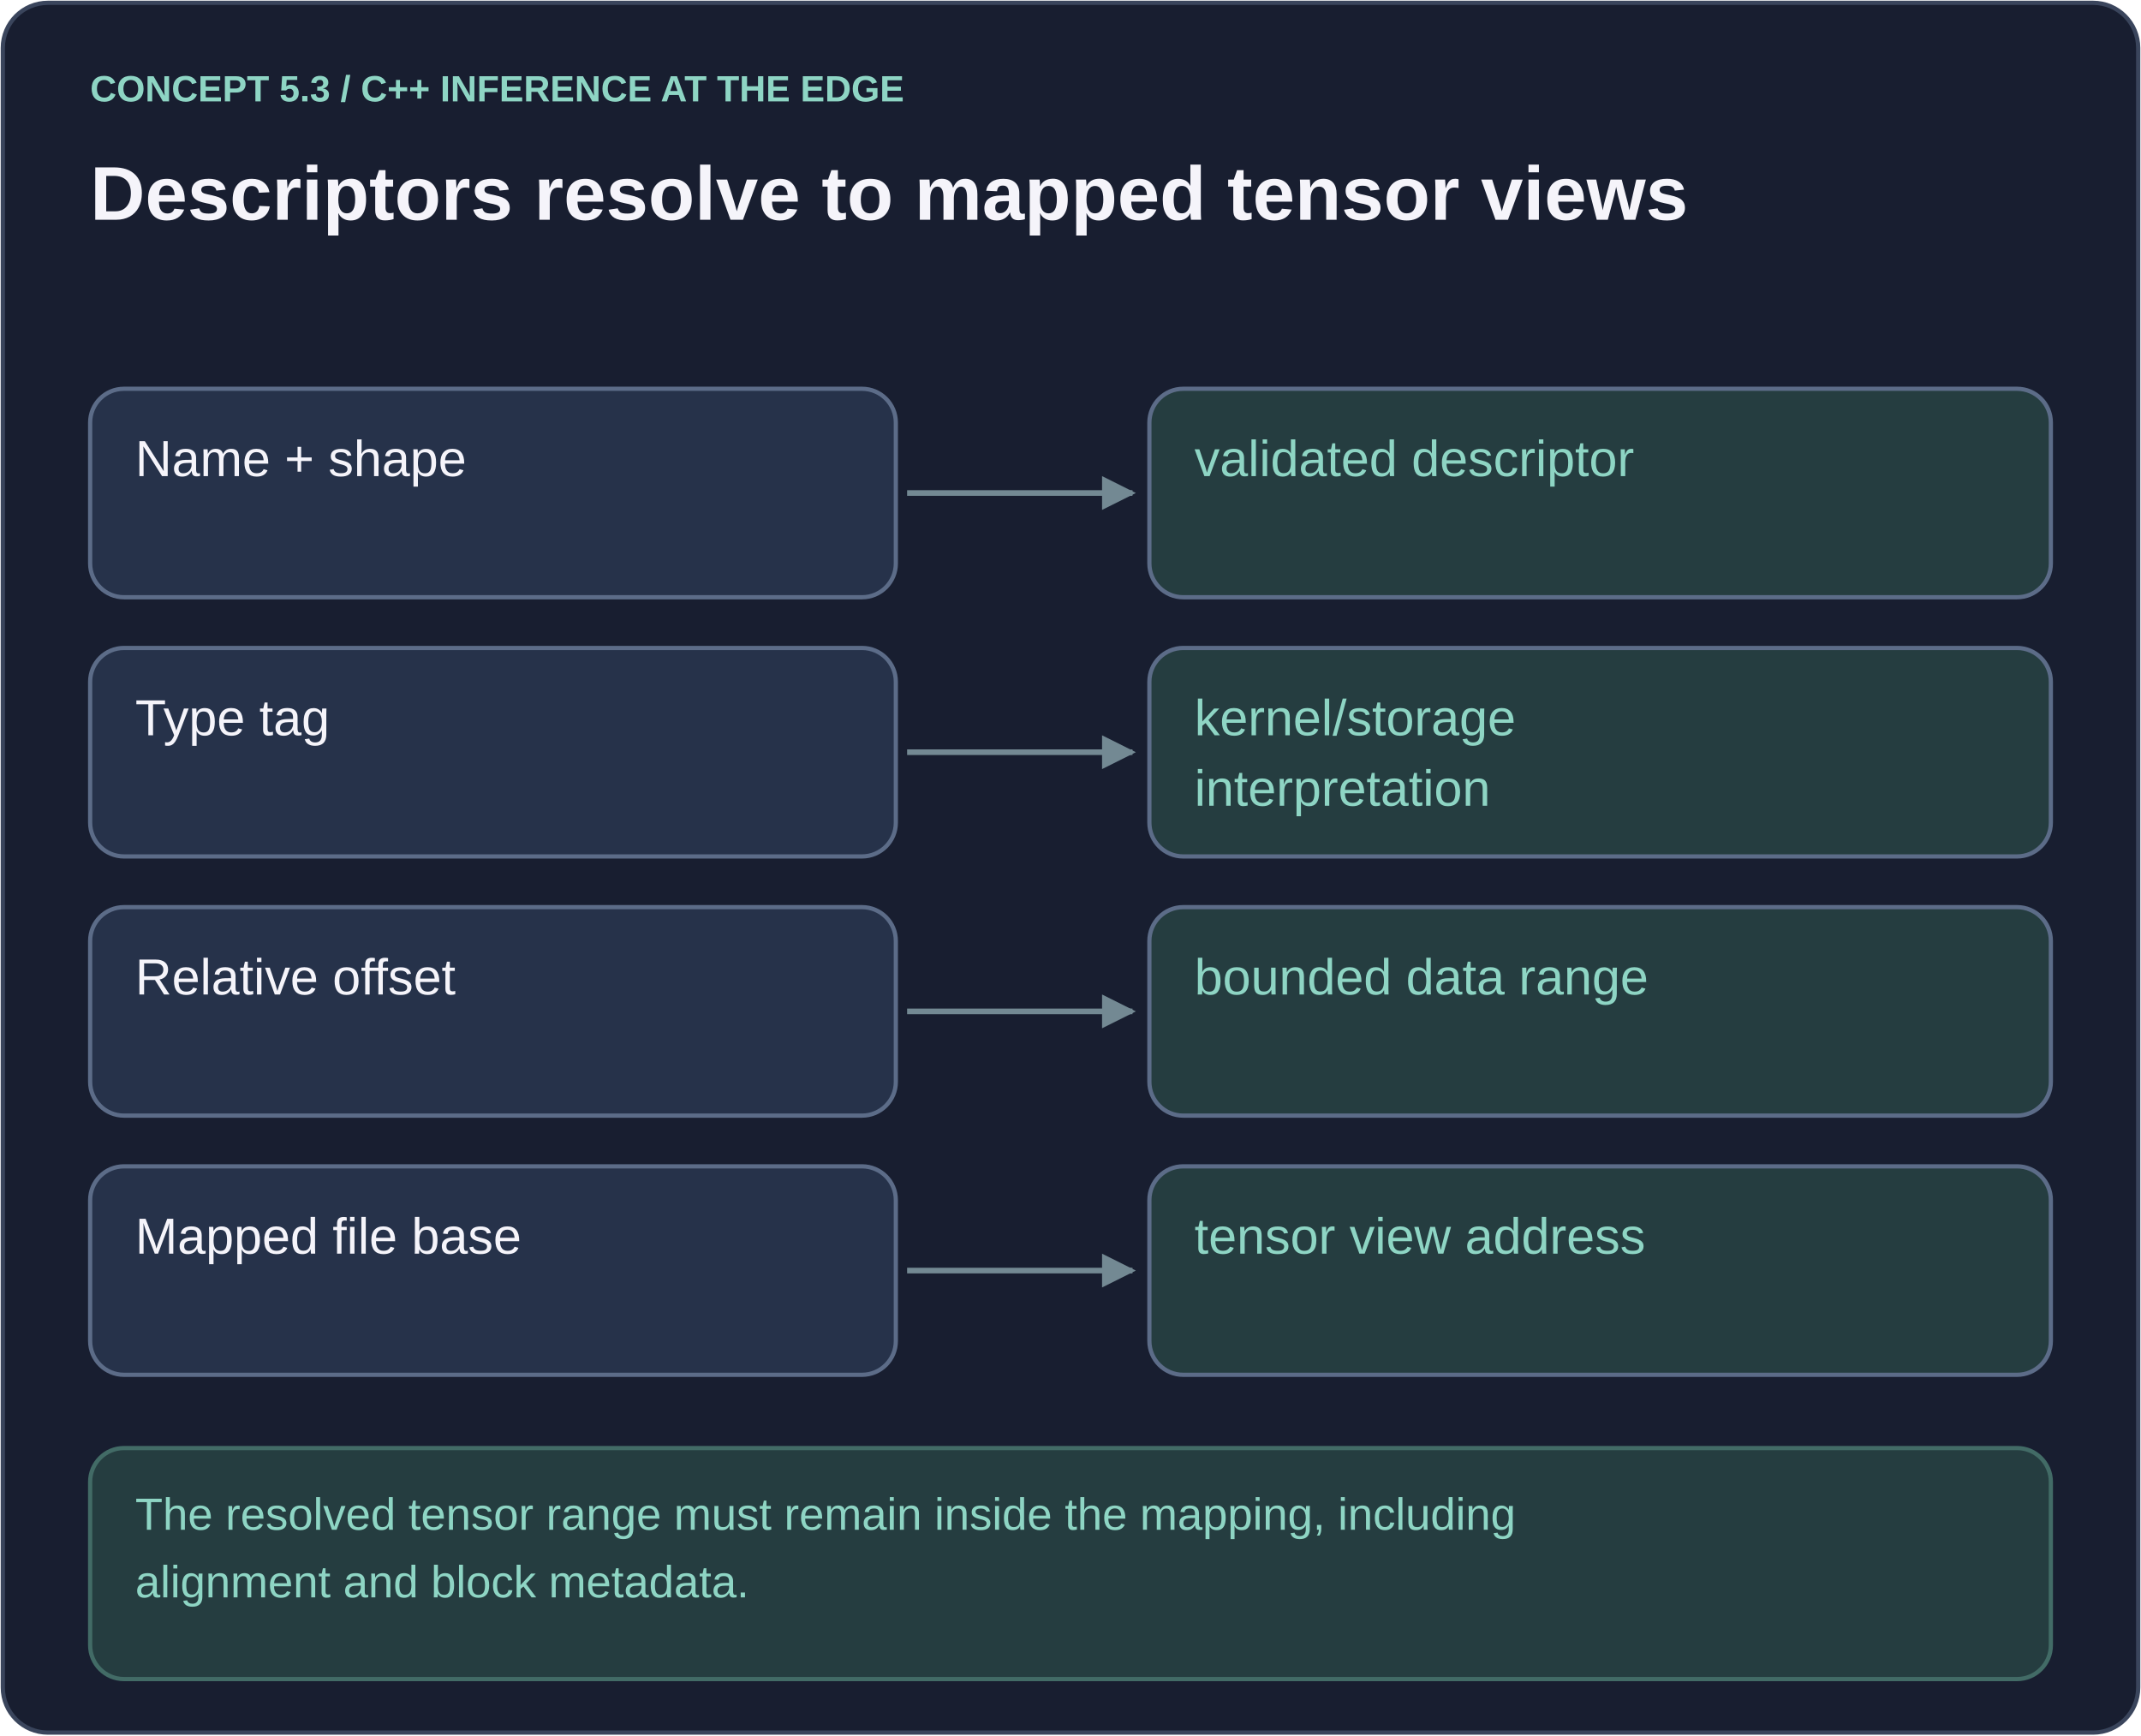
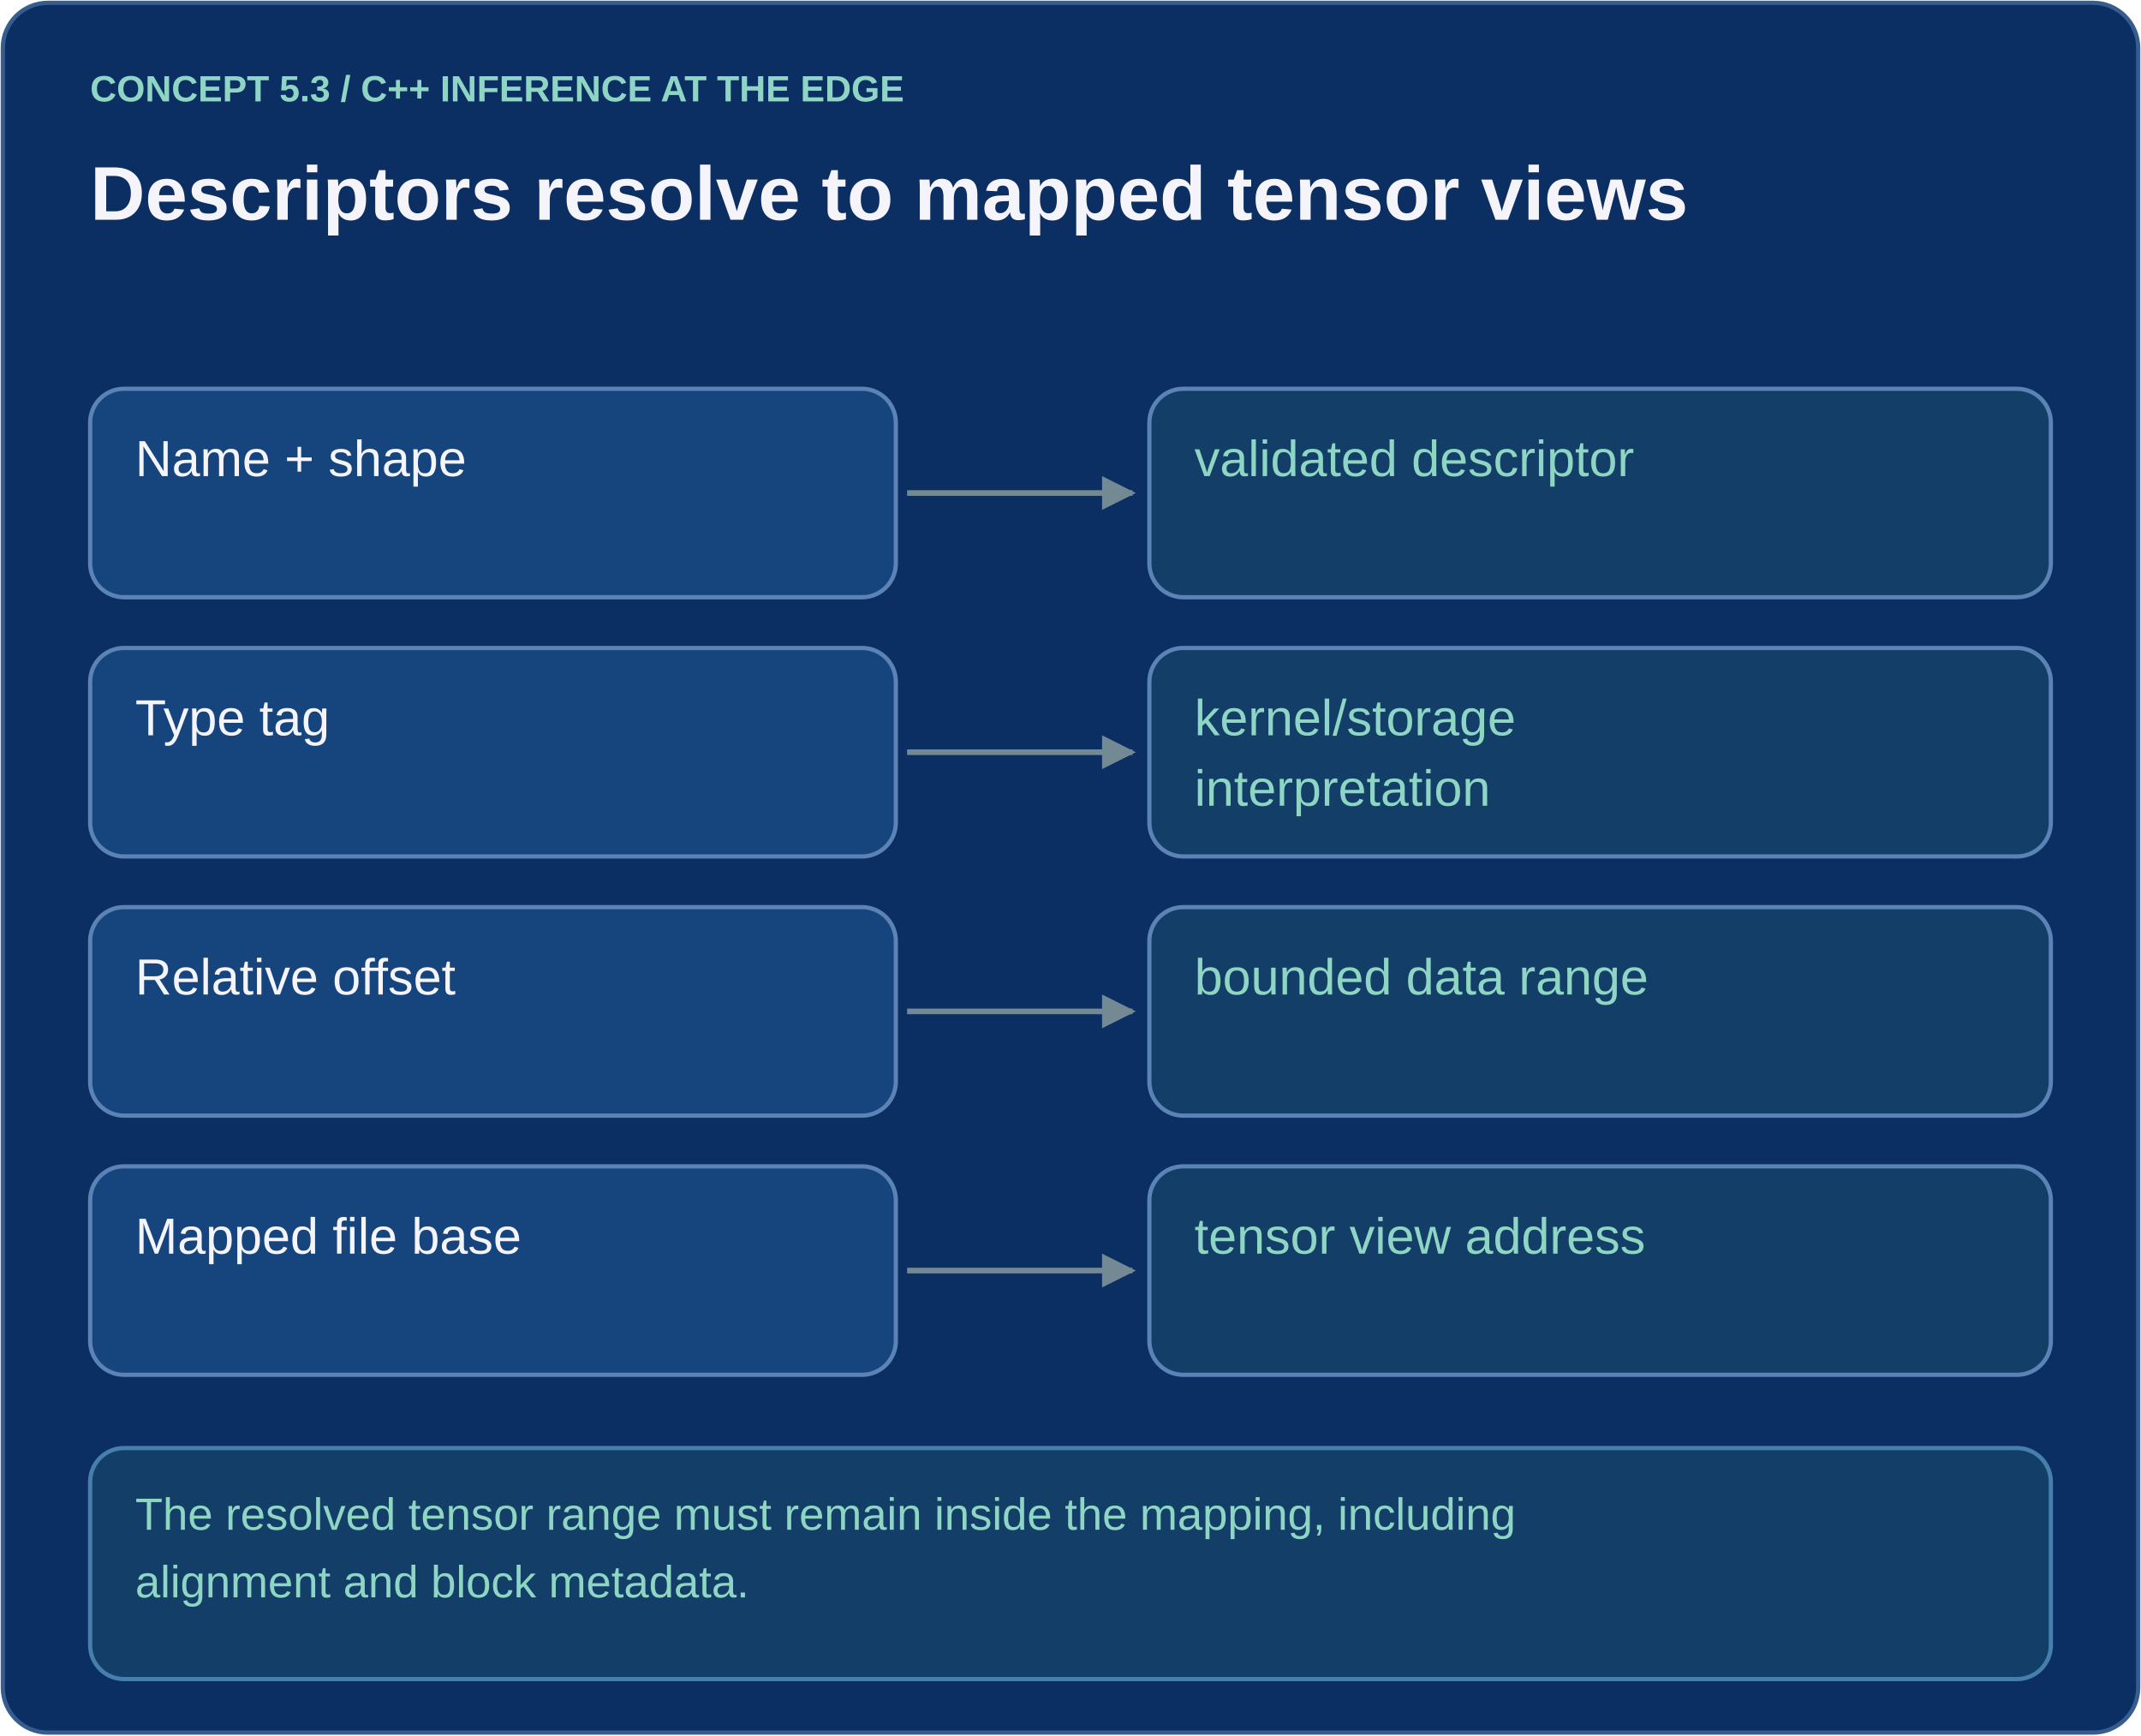
<svg xmlns="http://www.w3.org/2000/svg" width="760" height="616" viewBox="0 0 760 616" role="img" aria-labelledby="title desc">
  <defs>
    <marker id="arrow" viewBox="0 0 10 10" refX="9" refY="5" markerWidth="6" markerHeight="6" orient="auto-start-reverse">
      <path d="M0 0 L10 5 L0 10 Z" fill="#738993" />
    </marker>
  </defs>
  <g font-family="Arial, Helvetica, sans-serif">
-     <rect x="1" y="1" width="758" height="614" rx="16" fill="#181e30" stroke="#3a455c" stroke-width="1.5" />
+     <rect x="1" y="1" width="758" height="614" rx="16" fill="#0b2e63" stroke="#375d8e" stroke-width="1.5" />
    <text x="32" y="36" font-size="13" fill="#8ed5c4" font-weight="700" text-anchor="start">CONCEPT 5.3  /  C++ INFERENCE AT THE EDGE</text>
    <text x="32" y="78" font-size="27" fill="#f5f4fa" font-weight="600" text-anchor="start">Descriptors resolve to mapped tensor views</text>
-     <rect x="32" y="138" width="286" height="74" rx="12" fill="#26324a" stroke="#5c6c88" stroke-width="1.5" />
-     <rect x="408" y="138" width="320" height="74" rx="12" fill="#253d40" stroke="#5c6c88" stroke-width="1.5" />
+     <rect x="32" y="138" width="286" height="74" rx="12" fill="#16457e" stroke="#5b83b5" stroke-width="1.5" />
+     <rect x="408" y="138" width="320" height="74" rx="12" fill="#123e68" stroke="#5b83b5" stroke-width="1.5" />
    <text x="48" y="169" font-size="18" fill="#f5f4fa" font-weight="400" text-anchor="start">Name + shape</text>
    <text x="424" y="169" font-size="18" fill="#8ed5c4" font-weight="400" text-anchor="start">validated descriptor</text>
    <path d="M322 175 L402 175" fill="none" stroke="#738993" stroke-width="2" marker-end="url(#arrow)" />
-     <rect x="32" y="230" width="286" height="74" rx="12" fill="#26324a" stroke="#5c6c88" stroke-width="1.5" />
-     <rect x="408" y="230" width="320" height="74" rx="12" fill="#253d40" stroke="#5c6c88" stroke-width="1.5" />
+     <rect x="32" y="230" width="286" height="74" rx="12" fill="#16457e" stroke="#5b83b5" stroke-width="1.5" />
+     <rect x="408" y="230" width="320" height="74" rx="12" fill="#123e68" stroke="#5b83b5" stroke-width="1.5" />
    <text x="48" y="261" font-size="18" fill="#f5f4fa" font-weight="400" text-anchor="start">Type tag</text>
    <text x="424" y="261" font-size="18" fill="#8ed5c4" font-weight="400" text-anchor="start">kernel/storage</text>
    <text x="424" y="286" font-size="18" fill="#8ed5c4" font-weight="400" text-anchor="start">interpretation</text>
    <path d="M322 267 L402 267" fill="none" stroke="#738993" stroke-width="2" marker-end="url(#arrow)" />
-     <rect x="32" y="322" width="286" height="74" rx="12" fill="#26324a" stroke="#5c6c88" stroke-width="1.5" />
-     <rect x="408" y="322" width="320" height="74" rx="12" fill="#253d40" stroke="#5c6c88" stroke-width="1.5" />
+     <rect x="32" y="322" width="286" height="74" rx="12" fill="#16457e" stroke="#5b83b5" stroke-width="1.5" />
+     <rect x="408" y="322" width="320" height="74" rx="12" fill="#123e68" stroke="#5b83b5" stroke-width="1.5" />
    <text x="48" y="353" font-size="18" fill="#f5f4fa" font-weight="400" text-anchor="start">Relative offset</text>
    <text x="424" y="353" font-size="18" fill="#8ed5c4" font-weight="400" text-anchor="start">bounded data range</text>
    <path d="M322 359 L402 359" fill="none" stroke="#738993" stroke-width="2" marker-end="url(#arrow)" />
-     <rect x="32" y="414" width="286" height="74" rx="12" fill="#26324a" stroke="#5c6c88" stroke-width="1.5" />
-     <rect x="408" y="414" width="320" height="74" rx="12" fill="#253d40" stroke="#5c6c88" stroke-width="1.5" />
+     <rect x="32" y="414" width="286" height="74" rx="12" fill="#16457e" stroke="#5b83b5" stroke-width="1.5" />
+     <rect x="408" y="414" width="320" height="74" rx="12" fill="#123e68" stroke="#5b83b5" stroke-width="1.5" />
    <text x="48" y="445" font-size="18" fill="#f5f4fa" font-weight="400" text-anchor="start">Mapped file base</text>
    <text x="424" y="445" font-size="18" fill="#8ed5c4" font-weight="400" text-anchor="start">tensor view address</text>
    <path d="M322 451 L402 451" fill="none" stroke="#738993" stroke-width="2" marker-end="url(#arrow)" />
-     <rect x="32" y="514" width="696" height="82" rx="12" fill="#253d40" stroke="#426b66" stroke-width="1.5" />
+     <rect x="32" y="514" width="696" height="82" rx="12" fill="#123e68" stroke="#467fac" stroke-width="1.5" />
    <text x="48" y="543" font-size="16" fill="#8ed5c4" font-weight="400" text-anchor="start">The resolved tensor range must remain inside the mapping, including</text>
    <text x="48" y="567" font-size="16" fill="#8ed5c4" font-weight="400" text-anchor="start">alignment and block metadata.</text>
  </g>
</svg>
